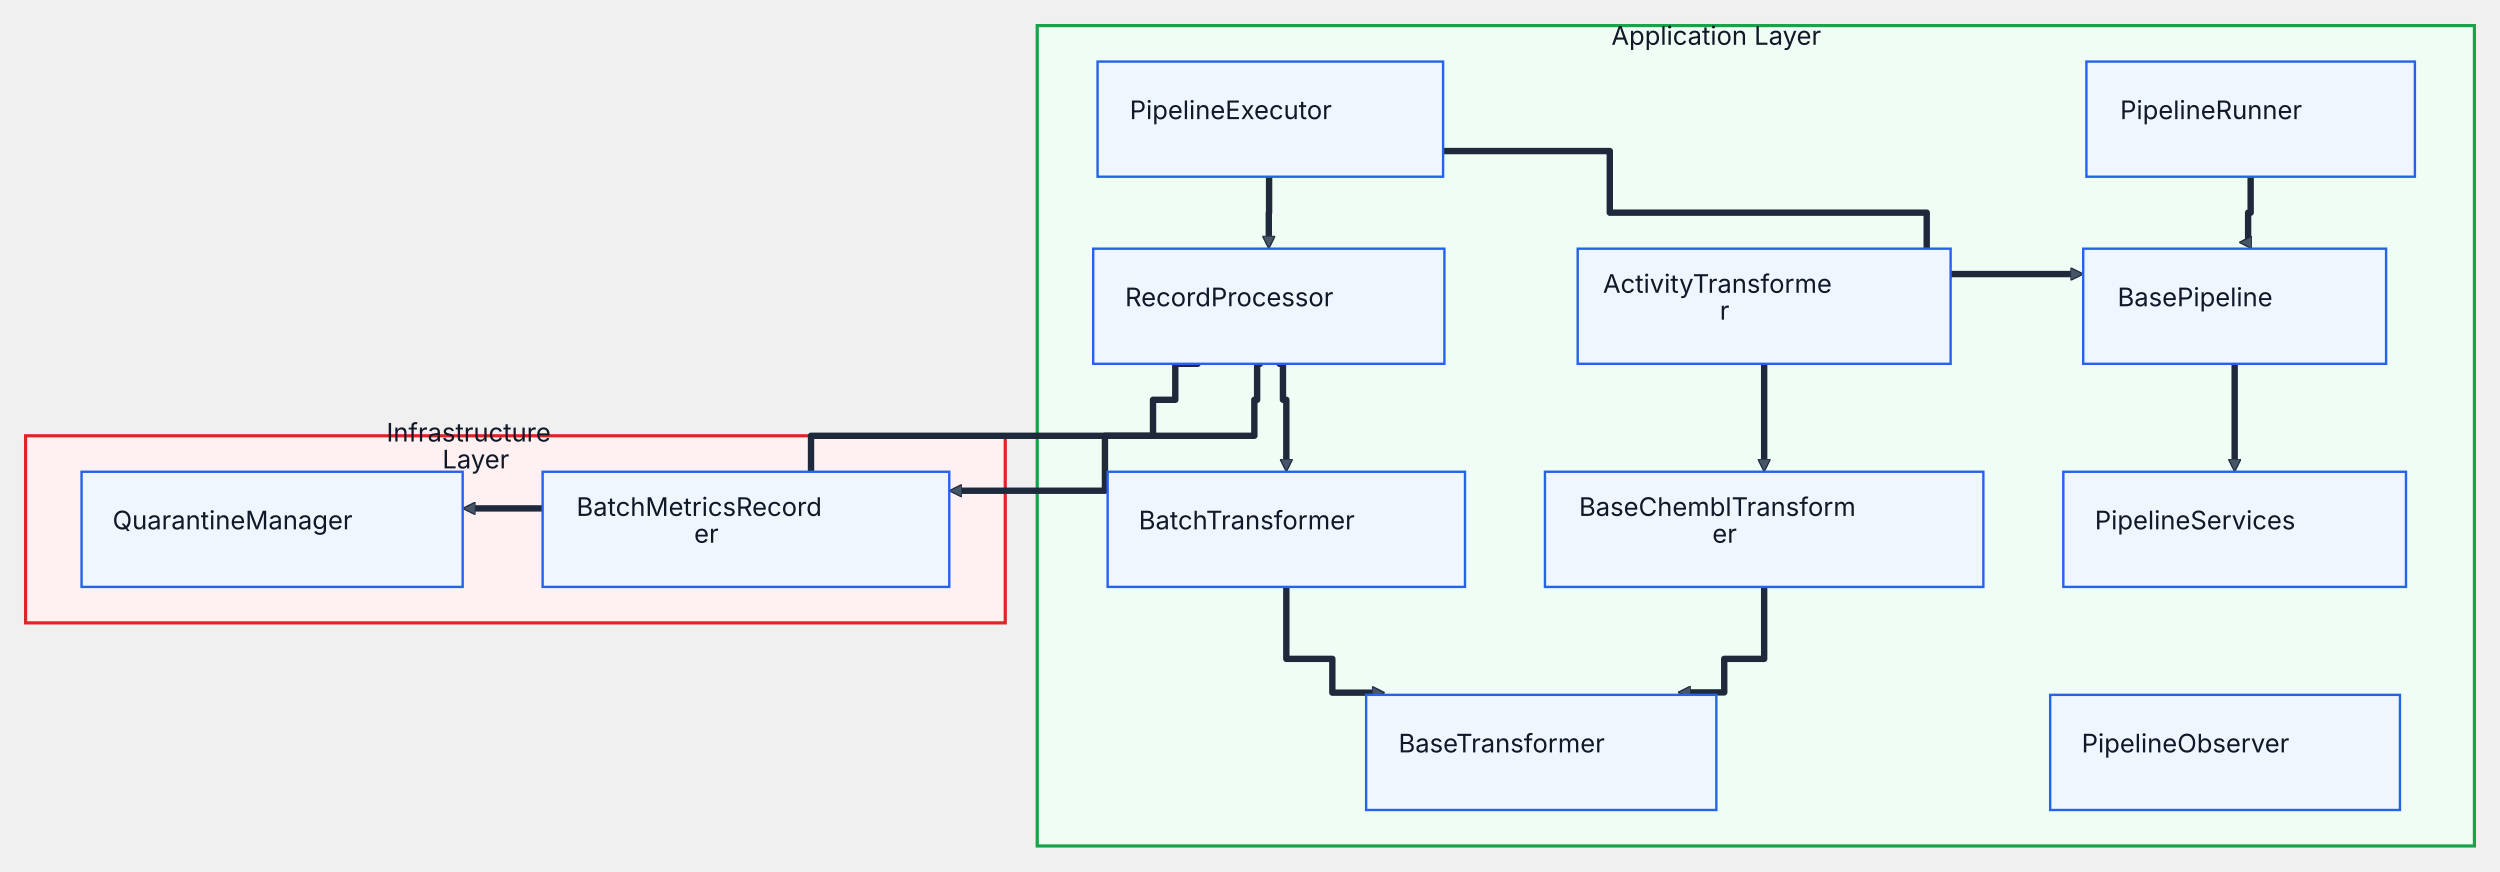
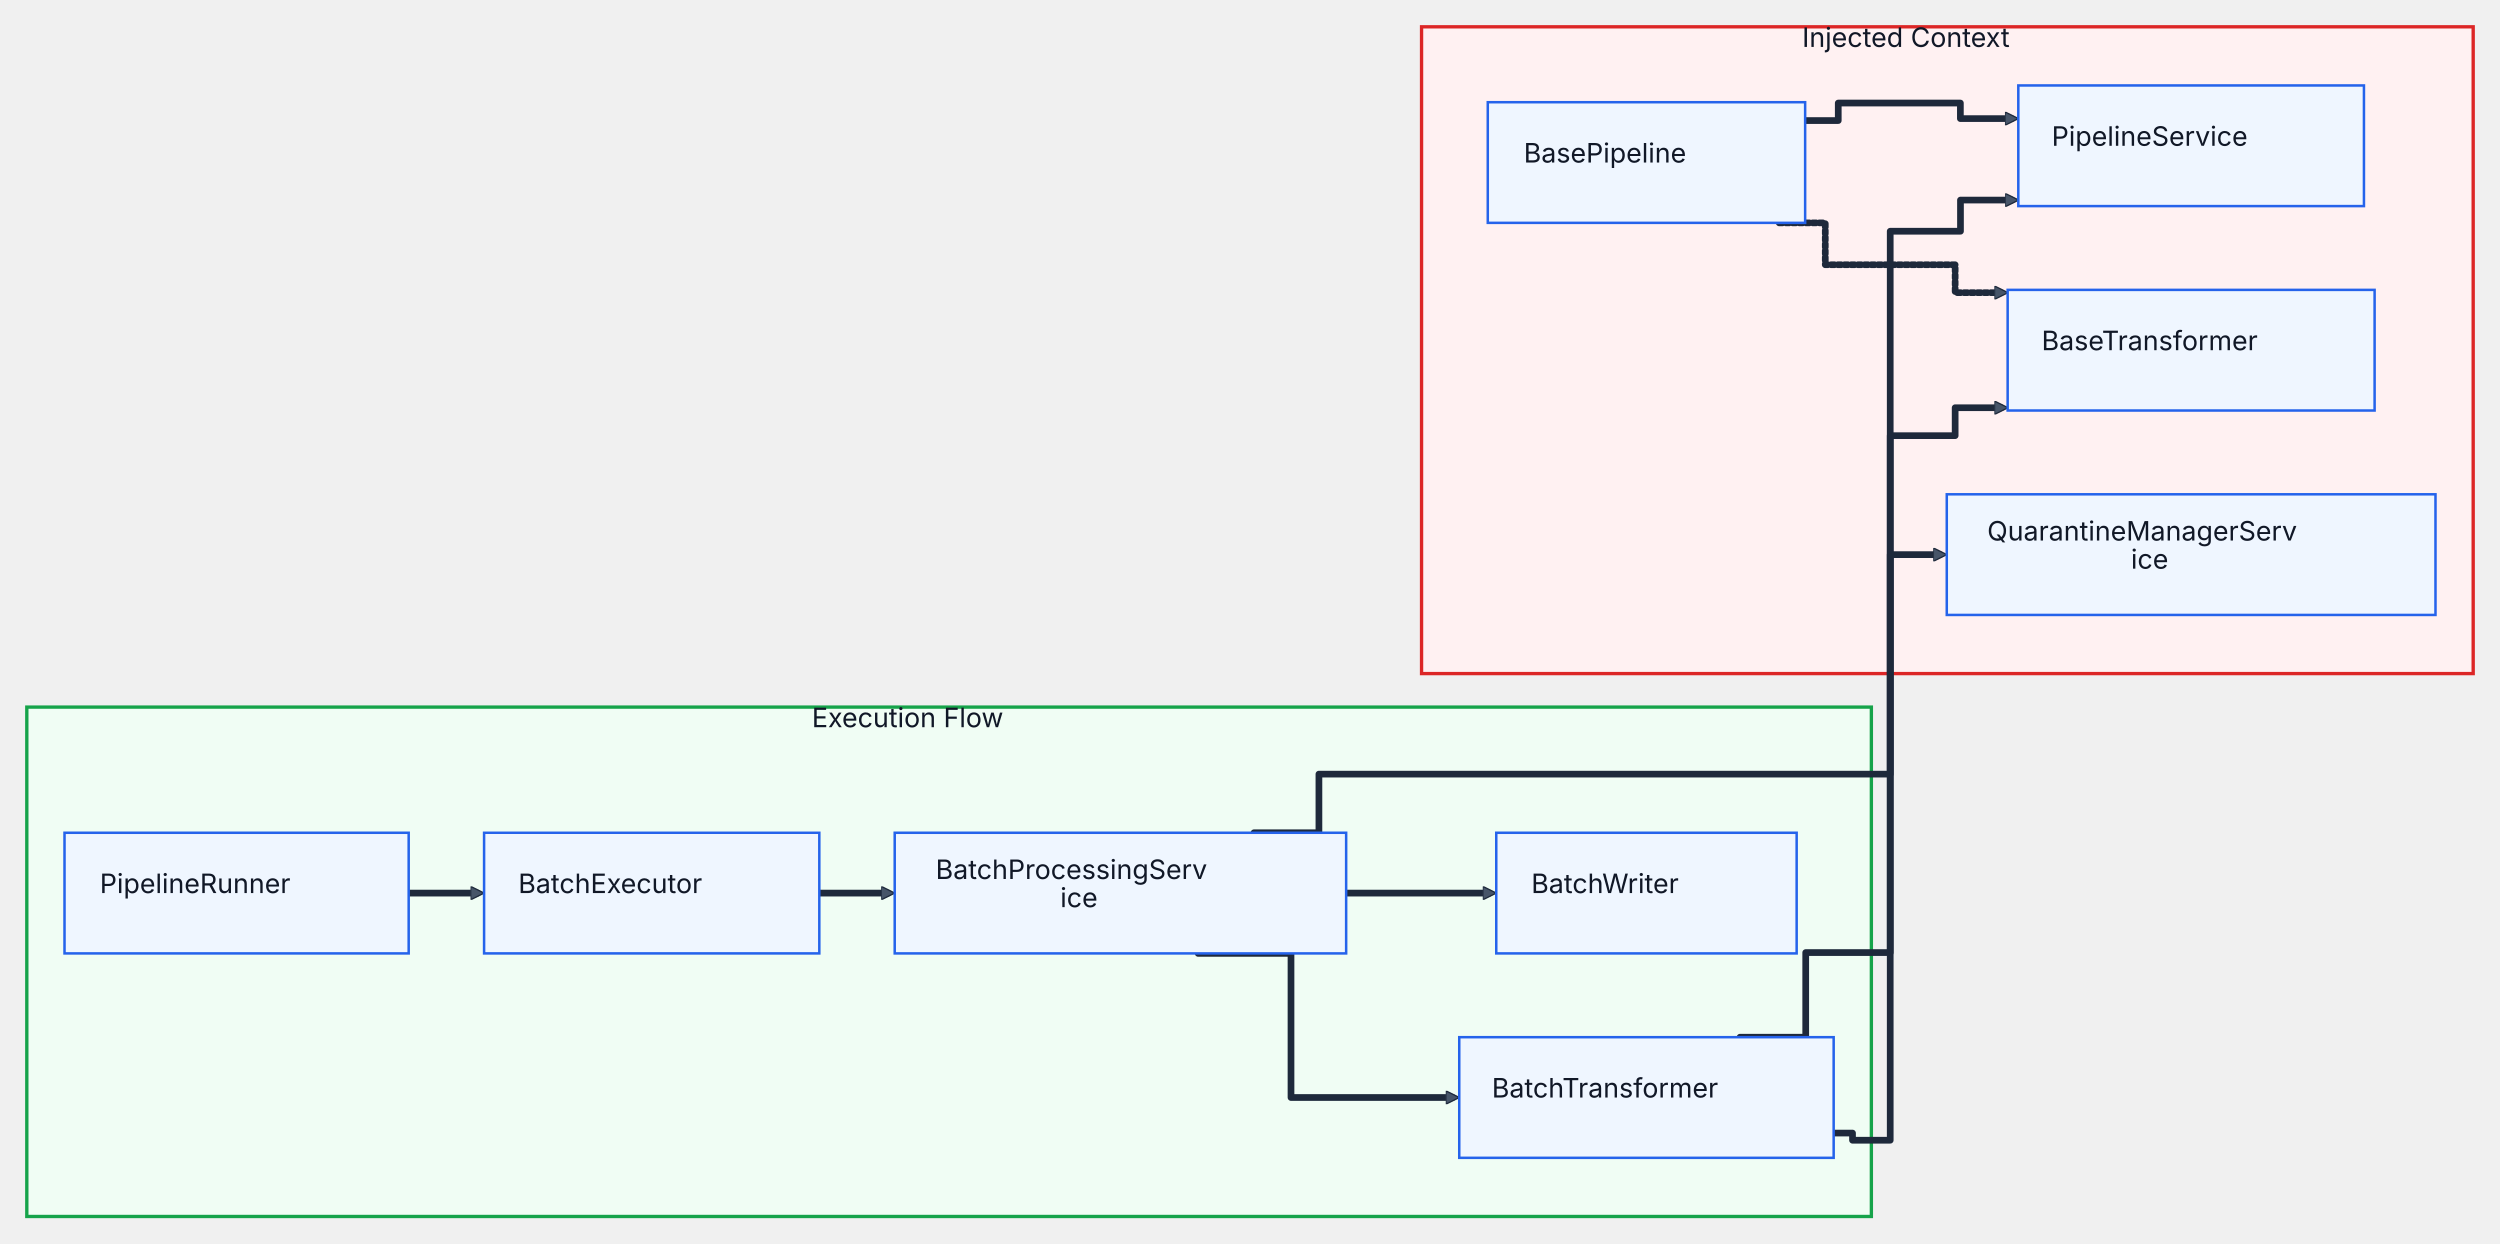
- <svg xmlns="http://www.w3.org/2000/svg" id="my-svg" width="100%" aria-roledescription="flowchart-v2" class="flowchart" style="max-width:1563.29px;background-color:white" viewBox="-8 -8 1563.289 545">
+ <svg xmlns="http://www.w3.org/2000/svg" id="my-svg" width="100%" aria-roledescription="flowchart-v2" class="flowchart" style="max-width:1492.02px;background-color:white" viewBox="-8 -8 1492.016 742">
  <style>#my-svg{font-family:Inter,-apple-system,BlinkMacSystemFont,'Segoe UI',Roboto,Oxygen,Ubuntu,sans-serif;font-size:16px;fill:#212121;}@keyframes edge-animation-frame{from{stroke-dashoffset:0;}}@keyframes dash{to{stroke-dashoffset:0;}}#my-svg .edge-animation-slow{stroke-dasharray:9,5!important;stroke-dashoffset:900;animation:dash 50s linear infinite;stroke-linecap:round;}#my-svg .edge-animation-fast{stroke-dasharray:9,5!important;stroke-dashoffset:900;animation:dash 20s linear infinite;stroke-linecap:round;}#my-svg .error-icon{fill:#f0fdf4;}#my-svg .error-text{fill:#212121;stroke:#212121;}#my-svg .edge-thickness-normal{stroke-width:1px;}#my-svg .edge-thickness-thick{stroke-width:3.5px;}#my-svg .edge-pattern-solid{stroke-dasharray:0;}#my-svg .edge-thickness-invisible{stroke-width:0;fill:none;}#my-svg .edge-pattern-dashed{stroke-dasharray:3;}#my-svg .edge-pattern-dotted{stroke-dasharray:2;}#my-svg .marker{fill:#475569;stroke:#475569;}#my-svg .marker.cross{stroke:#475569;}#my-svg svg{font-family:Inter,-apple-system,BlinkMacSystemFont,'Segoe UI',Roboto,Oxygen,Ubuntu,sans-serif;font-size:16px;}#my-svg p{margin:0;}#my-svg .label{font-family:Inter,-apple-system,BlinkMacSystemFont,'Segoe UI',Roboto,Oxygen,Ubuntu,sans-serif;color:#212121;}#my-svg .cluster-label text{fill:#1e40af;}#my-svg .cluster-label span{color:#1e40af;}#my-svg .cluster-label span p{background-color:transparent;}#my-svg .label text,#my-svg span{fill:#212121;color:#212121;}#my-svg .node rect,#my-svg .node circle,#my-svg .node ellipse,#my-svg .node polygon,#my-svg .node path{fill:#eff6ff;stroke:#2563eb;stroke-width:1px;}#my-svg .rough-node .label text,#my-svg .node .label text,#my-svg .image-shape .label,#my-svg .icon-shape .label{text-anchor:middle;}#my-svg .node .katex path{fill:#000;stroke:#000;stroke-width:1px;}#my-svg .rough-node .label,#my-svg .node .label,#my-svg .image-shape .label,#my-svg .icon-shape .label{text-align:center;}#my-svg .node.clickable{cursor:pointer;}#my-svg .root .anchor path{fill:#475569!important;stroke-width:0;stroke:#475569;}#my-svg .arrowheadPath{fill:#0b0b0b;}#my-svg .edgePath .path{stroke:#475569;stroke-width:2.0px;}#my-svg .flowchart-link{stroke:#475569;fill:none;}#my-svg .edgeLabel{background-color:#ffffff;text-align:center;}#my-svg .edgeLabel p{background-color:#ffffff;}#my-svg .edgeLabel rect{opacity:0.5;background-color:#ffffff;fill:#ffffff;}#my-svg .labelBkg{background-color:rgba(255, 255, 255, 0.5);}#my-svg .cluster rect{fill:#f8fafc;stroke:#94a3b8;stroke-width:1px;}#my-svg .cluster text{fill:#1e40af;}#my-svg .cluster span{color:#1e40af;}#my-svg div.mermaidTooltip{position:absolute;text-align:center;max-width:200px;padding:2px;font-family:Inter,-apple-system,BlinkMacSystemFont,'Segoe UI',Roboto,Oxygen,Ubuntu,sans-serif;font-size:12px;background:#f0fdf4;border:1px solid #16a34a;border-radius:2px;pointer-events:none;z-index:100;}#my-svg .flowchartTitleText{text-anchor:middle;font-size:18px;fill:#212121;}#my-svg rect.text{fill:none;stroke-width:0;}#my-svg .icon-shape,#my-svg .image-shape{background-color:#ffffff;text-align:center;}#my-svg .icon-shape p,#my-svg .image-shape p{background-color:#ffffff;padding:2px;}#my-svg .icon-shape rect,#my-svg .image-shape rect{opacity:0.5;background-color:#ffffff;fill:#ffffff;}#my-svg .label-icon{display:inline-block;height:1em;overflow:visible;vertical-align:-0.125em;}#my-svg .node .label-icon path{fill:currentColor;stroke:revert;stroke-width:revert;}#my-svg :root{--mermaid-font-family:"trebuchet ms",verdana,arial,sans-serif;}#my-svg .port&gt;*{fill:#f5f3ff!important;stroke:#7c3aed!important;stroke-width:1px!important;color:#111827!important;}#my-svg .port span{fill:#f5f3ff!important;stroke:#7c3aed!important;stroke-width:1px!important;color:#111827!important;}#my-svg .port tspan{fill:#111827!important;}#my-svg .adapter&gt;*{fill:#fff1f2!important;stroke:#dc2626!important;stroke-width:1px!important;color:#111827!important;}#my-svg .adapter span{fill:#fff1f2!important;stroke:#dc2626!important;stroke-width:1px!important;color:#111827!important;}#my-svg .adapter tspan{fill:#111827!important;}#my-svg .service&gt;*{fill:#eff6ff!important;stroke:#2563eb!important;stroke-width:1px!important;color:#111827!important;}#my-svg .service span{fill:#eff6ff!important;stroke:#2563eb!important;stroke-width:1px!important;color:#111827!important;}#my-svg .service tspan{fill:#111827!important;}#my-svg .process&gt;*{fill:#f0fdf4!important;stroke:#16a34a!important;stroke-width:1px!important;color:#111827!important;}#my-svg .process span{fill:#f0fdf4!important;stroke:#16a34a!important;stroke-width:1px!important;color:#111827!important;}#my-svg .process tspan{fill:#111827!important;}#my-svg .storage&gt;*{fill:#fff7ed!important;stroke:#f59e0b!important;stroke-width:1px!important;color:#111827!important;}#my-svg .storage span{fill:#fff7ed!important;stroke:#f59e0b!important;stroke-width:1px!important;color:#111827!important;}#my-svg .storage tspan{fill:#111827!important;}/*
 * Пользовательские стили диаграмм BioETL (структурированная копия)
 * Источник: custom.css
 * Цель: сгруппировать правила по типам элементов и документировать назначение каждого CSS-параметра.
 */

/* =========================================================
 * 1) Глобальная типографика и базовое поведение текста
 * ========================================================= */
svg {
    /* Задаёт основной стек шрифтов для всего текста в SVG. */
    font-family: Inter, -apple-system, BlinkMacSystemFont, 'Segoe UI', Roboto,
    Oxygen, Ubuntu, sans-serif;
}



/* =========================================================
 * 2) Общая геометрия узлов (для нескольких типов диаграмм)
 * ========================================================= */
.node rect,
.node circle,
.node ellipse,
.node polygon,
.node path {
    /* Единая толщина контура для фигур узлов. */
    stroke-width: 1.5px !important;
    /* Скругляет углы по горизонтали для более мягкого вида. */
    rx: 8;
    /* Скругляет углы по вертикали в паре с rx. */
    ry: 8;
    /* Добавляет лёгкую тень и отделяет узлы от фона. */
    filter:  none; /*  drop-shadow(0px 1px 2px rgba(0, 0, 0, 0.05));*/
}

/* =========================================================
 * 3) Контейнеры subgraph / cluster
 * ========================================================= */
.cluster rect,
.cluster path {
    /* Увеличивает радиус углов у контейнеров-групп. */
    rx: 10;
    /* Поддерживает симметрию скругления по вертикали. */
    ry: 10;
    /* Нейтральная заливка контейнера для снижения визуального шума. */
    fill: #f8fafc;
    /* Приглушённая обводка, чтобы границы были заметны, но не доминировали. */
    stroke: #94a3b8;
    /* Толщина границы контейнера в тон большинству узлов. */
    stroke-width: 1.5px;
    /* Убирает пунктир у рамок контейнеров. */
    stroke-dasharray: none;
    /* Делает фон контейнера полностью непрозрачным. */
    fill-opacity: 1;
    /* Отключает тень контейнера, чтобы акцент оставался на узлах. */
    filter: none;
}

.cluster text {
    /* Нормальный вес шрифта для заголовков групп. */
    font-weight: 400;
    /* Увеличенный размер заголовка относительно текста узлов. */
    font-size: 16px;
}

/* =========================================================
 * 4) Стили линий связей (edges/links)
 * ========================================================= */
.edgePath .path {
    /* Делает основные ребра более заметными в плотных графах. */
    stroke-width: 2.5px;
    /* Скругляет соединения сегментов линий. */
    stroke-linejoin: round;
    /* Скругляет окончания линий. */
    stroke-linecap: round;
}

.edgePath path,
.flowchart-link,
.relation,
.messageLine0,
.messageLine1,
.transition path {
    /* Унифицированные скруглённые соединения для всех типов линий. */
    stroke-linejoin: round;
    /* Унифицированные скруглённые окончания для всех типов линий. */
    stroke-linecap: round;
}

.transition path {
    /* Выравнивает толщину переходов state diagram с основными ребрами. */
    stroke-width: 2.5px;
}

/* =========================================================
 * 5) Подписи ребер и fallback-текст
 * ========================================================= */
.edgeLabel {
    /* Компактный размер шрифта для подписей на связях. */
    font-size: 12px;
    /* Плотная межстрочность для экономии места. */
    line-height: 1.1;
    /* Базовый непрозрачный фон под подписью. */
    background-color: #ffffff;
    /* Небольшие внутренние отступы вокруг текста. */
    padding: 1px 3px;
    /* Мягкое скругление фона подписи. */
    border-radius: 2px;
}

.edgeLabel span,
.edgeLabel p,
text.fo-fallback {
    /* Принудительный тёмный fill для контраста в SVG-рендерах. */
    fill: #111827 !important;
    /* Принудительный тёмный цвет для HTML-подписей. */
    color: #111827 !important;
    /* Полная непрозрачность текста. */
    opacity: 1 !important;
    /* Компактная межстрочность для многострочных подписей. */
    line-height: 1.1;
    /* Убирает стандартные внешние отступы HTML-параграфов. */
    margin: 0;
    /* Убирает стандартные внутренние отступы HTML-параграфов. */
    padding: 0;
}

.edgeLabel .labelBkg,
.labelBkg {
    /* Жёстко задаёт белый фон под текстом подписей. */
    background-color: #ffffff !important;
    /* Делает фон полностью непрозрачным во всех просмотрщиках. */
    opacity: 1 !important;
}

.edgeLabel rect {
    /* Переопределяет полупрозрачный фон по умолчанию у Mermaid. */
    opacity: 1 !important;
    /* Жёстко фиксирует белую заливку прямоугольника под подписью. */
    fill: #ffffff !important;
}

/* =========================================================
 * 6) Элементы sequence diagram
 * ========================================================= */
.actor {
    /* Толщина границы actor-блоков. */
    stroke-width: 1.5px;
    /* Скругление углов actor-блоков по горизонтали. */
    rx: 4;
    /* Скругление углов actor-блоков по вертикали. */
    ry: 4;
}

.messageLine0,
.messageLine1 {
    /* Толщина линий сообщений в sequence diagram. */
    stroke-width: 1.6px;
}

.messageText {
    /* Базовый размер текста сообщений. */
    font-size: 13px;
}

.activation0 {
    /* Более тонкая линия activation bar, чтобы не перегружать схему. */
    stroke-width: 1px;
}

.note {
    /* Скругление углов заметки по горизонтали. */
    rx: 4;
    /* Скругление углов заметки по вертикали. */
    ry: 4;
    /* Тонкая граница для вторичных блоков. */
    stroke-width: 1px;
    /* Лёгкая тень для визуального отделения заметок. */
    filter: drop-shadow(1px 1px 2px rgba(0, 0, 0, 0.06));
}

/* =========================================================
 * 7) Базовые элементы class diagram
 * ========================================================= */
g.classGroup rect {
    /* Скругление углов class box по горизонтали. */
    rx: 10;
    /* Скругление углов class box по вертикали. */
    ry: 10;
    /* Толщина границы class box. */
    stroke-width: 1.5px;
    /* Мягкая тень у class box без агрессивного контраста. */
    filter: drop-shadow(1px 1px 2px rgba(0, 0, 0, 0.06));
}

g.classGroup text {
    /* Базовый размер текста внутри class diagram. */
    font-size: 14px;
    padding: 10px 10px; 
}

g.classGroup line {
    /* Толщина внутренних разделителей класса. */
    stroke-width: 1px;
}

.relation {
    /* Толщина связей между классами на уровне основных ребер. */
    stroke-width: 2.5px;
}

/* =========================================================
 * 8) Типографика HTML-лейблов class diagram
 * ========================================================= */
g.label-group .nodeLabel {
    /* Увеличенный размер названия класса для иерархии. */
    font-size: 16px !important;
    /* Полужирный акцент на имени класса. */
    font-weight: 200 !important;
    /* Лёгкое межбуквенное расстояние для читаемости заголовка. */
    letter-spacing: 0.01em;
}

g.annotation-group .nodeLabel {
    /* Уменьшенный размер для стереотипов/аннотаций. */
    font-size: 11px !important;
    /* Курсив для визуального отделения аннотаций. */
    font-style: italic !important;
    /* Небольшое ослабление контраста вторичного текста. */
    opacity: 0.8;
}

g.members-group .nodeLabel,
g.methods-group .nodeLabel {
    /* Компактный размер для атрибутов и методов. */
    font-size: 12px !important;
    /* Нормальный вес шрифта для плотного структурного текста. */
    font-weight: 400 !important;
}

/* =========================================================
 * 9) Помощники размеров foreignObject (class/flowchart)
 * ========================================================= */
g.members-group foreignObject,
g.methods-group foreignObject {
    /* Минимальная высота областей members/methods. */
    min-height: 40px;
}

.node foreignObject &gt; div,
g.classGroup foreignObject &gt; div {
    /* Стабилизирует вычисление размеров с учётом отступов/границ. */
    box-sizing: border-box;
}

.node.size-sm foreignObject &gt; div {
    /* Минимальная высота для малого размерного уровня узла. */
    min-height: 80px;
    /* Минимальная ширина для малого размерного уровня узла. */
    min-width: 180px;
}

.node.size-md foreignObject &gt; div {
    /* Минимальная высота для среднего размерного уровня узла. */
    min-height: 140px;
    /* Минимальная ширина для среднего размерного уровня узла. */
    min-width: 260px;
}

.node.size-lg foreignObject &gt; div {
    /* Минимальная высота для большого размерного уровня узла. */
    min-height: 200px;
    /* Минимальная ширина для большого размерного уровня узла. */
    min-width: 340px;
}

/* =========================================================
 * 10) Элементы state diagram
 * ========================================================= */
g.stateGroup rect {
    /* Скругление углов контейнеров состояний по горизонтали. */
    rx: 8;
    /* Скругление углов контейнеров состояний по вертикали. */
    ry: 8;
}

.statediagram-state rect {
    /* Скругление углов узлов состояния по горизонтали. */
    rx: 8;
    /* Скругление углов узлов состояния по вертикали. */
    ry: 8;
    /* Толщина границы узла состояния. */
    stroke-width: 1.5px;
    /* Лёгкая тень для визуального отделения state box. */
    filter: drop-shadow(1px 2px 3px rgba(0, 0, 0, 0.08));
}

/* =========================================================
 * 11) Элементы ER diagram
 * ========================================================= */
.er.entityBox {
    /* Толщина границы сущности ER-диаграммы. */
    stroke-width: 1.5px;
    /* Скругление углов сущности по горизонтали. */
    rx: 4;
    /* Скругление углов сущности по вертикали. */
    ry: 4;
    /* Лёгкая тень для отделения блоков сущностей. */
    filter: drop-shadow(1px 2px 3px rgba(0, 0, 0, 0.08));
}

/* =========================================================
 * 12) Узлы mindmap
 * ========================================================= */
.mindmap-node rect,
.mindmap-node circle {
    /* Толщина контура узлов mindmap. */
    stroke-width: 1.5px;
    /* Чуть более выраженная тень для плотных радиальных веток. */
    filter: drop-shadow(1px 2px 2px rgba(0, 0, 0, 0.1));
}

/* =========================================================
 * 13) Маркеры стрелок
 * ========================================================= */
marker path {
    /* Единый нейтральный цвет наконечников стрелок. */
    fill: #475569;
}

/* =========================================================
 * 14) Цветовая карта архитектурных слоёв (fallback-селекторы)
 * ========================================================= */
[id*="Domain"] &gt; rect,
[id*="Domain"] &gt; path {
    /* Цвет фона для доменного слоя. */
    fill: #f5f3ff !important;
    /* Цвет границы для доменного слоя. */
    stroke: #7c3aed !important;
}

.cluster[id*="Domain"] &gt; rect,
.cluster[id*="Domain"] &gt; path {
    fill: #ffffff !important;
}

[id*="Application"] &gt; rect,
[id*="Application"] &gt; path {
    /* Цвет фона для application-слоя. */
    fill: #f0fdf4 !important;
    /* Цвет границы для application-слоя. */
    stroke: #16a34a !important;
}

.cluster[id*="Application"] &gt; rect,
.cluster[id*="Application"] &gt; path {
    fill: #ffffff !important;
}

[id*="Infrastructure"] &gt; rect,
[id*="Infrastructure"] &gt; path {
    /* Цвет фона для infrastructure-слоя. */
    fill: #fff1f2 !important;
    /* Цвет границы для infrastructure-слоя. */
    stroke: #dc2626 !important;
}

.cluster[id*="Infrastructure"] &gt; rect,
.cluster[id*="Infrastructure"] &gt; path {
    fill: #ffffff !important;
}

[id*="Composition"] &gt; rect,
[id*="Composition"] &gt; path {
    /* Цвет фона для composition-слоя. */
    fill: #fff7ed !important;
    /* Цвет границы для composition-слоя. */
    stroke: #f59e0b !important;
}

.cluster[id*="Composition"] &gt; rect,
.cluster[id*="Composition"] &gt; path {
    fill: #ffffff !important;
}

[id*="Interfaces"] &gt; rect,
[id*="Interfaces"] &gt; path {
    /* Цвет фона для слоя интерфейсов. */
    fill: #eff6ff !important;
    /* Цвет границы для слоя интерфейсов. */
    stroke: #2563eb !important;
}

.cluster[id*="Interfaces"] &gt; rect,
.cluster[id*="Interfaces"] &gt; path {
    fill: #ffffff !important;
}

[id*="External"] &gt; rect,
[id*="External"] &gt; path {
    /* Цвет фона для внешних систем. */
    fill: #f1f5f9 !important;
    /* Цвет границы для внешних систем. */
    stroke: #64748b !important;
}

.cluster[id*="External"] &gt; rect,
.cluster[id*="External"] &gt; path {
    fill: #ffffff !important;
}

/* Белая подложка под подписи всех архитектурных/medallion слоёв */
g.cluster[id*="Domain"] .cluster-label foreignObject &gt; div,
g.cluster[id*="Application"] .cluster-label foreignObject &gt; div,
g.cluster[id*="Infrastructure"] .cluster-label foreignObject &gt; div,
g.cluster[id*="Composition"] .cluster-label foreignObject &gt; div,
g.cluster[id*="Interfaces"] .cluster-label foreignObject &gt; div,
g.cluster[id*="External"] .cluster-label foreignObject &gt; div,
g.cluster[id*="Bronze"] .cluster-label foreignObject &gt; div,
g.cluster[id*="Silver"] .cluster-label foreignObject &gt; div,
g.cluster[id*="Gold"] .cluster-label foreignObject &gt; div,
g.cluster[id*="Quarantine"] .cluster-label foreignObject &gt; div {
    background: #ffffff !important;
    padding: 0 6px !important;
    border-radius: 4px;
}

/* Fallback для рендеров без foreignObject: не рисуем толстую обводку */
g.cluster[id*="Domain"] .cluster-label text.fo-fallback,
g.cluster[id*="Application"] .cluster-label text.fo-fallback,
g.cluster[id*="Infrastructure"] .cluster-label text.fo-fallback,
g.cluster[id*="Composition"] .cluster-label text.fo-fallback,
g.cluster[id*="Interfaces"] .cluster-label text.fo-fallback,
g.cluster[id*="External"] .cluster-label text.fo-fallback,
g.cluster[id*="Bronze"] .cluster-label text.fo-fallback,
g.cluster[id*="Silver"] .cluster-label text.fo-fallback,
g.cluster[id*="Gold"] .cluster-label text.fo-fallback,
g.cluster[id*="Quarantine"] .cluster-label text.fo-fallback {
    fill: #111827 !important;
    stroke: none !important;
}

/* =========================================================
 * 15) Цветовая карта слоёв Medallion
 * ========================================================= */
[id*="Bronze"] &gt; rect,
[id*="Bronze"] &gt; path {
    /* Цвет фона Bronze-слоя. */
    fill: #fff7ed !important;
    /* Цвет границы Bronze-слоя. */
    stroke: #f59e0b !important;
}

[id*="Silver"] &gt; rect,
[id*="Silver"] &gt; path {
    /* Цвет фона Silver-слоя. */
    fill: #f8fafc !important;
    /* Цвет границы Silver-слоя. */
    stroke: #475569 !important;
}

[id*="Gold"] &gt; rect,
[id*="Gold"] &gt; path {
    /* Цвет фона Gold-слоя. */
    fill: #fefce8 !important;
    /* Цвет границы Gold-слоя. */
    stroke: #ca8a04 !important;
}

[id*="Quarantine"] &gt; rect,
[id*="Quarantine"] &gt; path {
    /* Цвет фона для карантинных/проблемных потоков данных. */
    fill: #ffe4e6 !important;
    /* Цвет границы для карантинных/проблемных потоков данных. */
    stroke: #e11d48 !important;
}
/* Нормализует вес текста в узлах и заголовках слоёв (без полужирного акцента). */
.node .label text,
.node .label tspan,
.node .label .nodeLabel,
text.fo-fallback {
    stroke: none !important;
    stroke-width: 0 !important;
    fill: #111827 !important;
    font-weight: 400 !important;
}
/* Single text layer (fallback-only) */
text.fo-fallback {
    display: inline !important;
}

foreignObject {
    display: none !important;
}/* bioetl-inject */#my-svg .edgeLabel rect{opacity:1!important;fill:#ffffff!important}#my-svg .labelBkg{background-color:#ffffff!important;opacity:1!important}#my-svg .edgeLabel .labelBkg{background-color:#ffffff!important;opacity:1!important}#my-svg .edgeLabel{font-size:12px;line-height:1.1;padding:1px 3px}#my-svg .edgeLabel span{color:#111827!important;fill:#111827!important;opacity:1!important;line-height:1.1;margin:0;padding:0}#my-svg .edgeLabel p{color:#111827!important;fill:#111827!important;opacity:1!important;line-height:1.1;margin:0;padding:0}#my-svg text.fo-fallback{color:#111827!important;fill:#111827!important;opacity:1!important}</style>
  <marker id="my-svg_flowchart-v2-pointEnd" class="marker flowchart-v2" markerHeight="8" markerUnits="userSpaceOnUse" markerWidth="8" orient="auto" refX="5" refY="5" viewBox="0 0 10 10">
    <path d="m0 0 10 5-10 5z" class="arrowMarkerPath" style="stroke-width:1;stroke-dasharray:1,0" />
  </marker>
  <marker id="my-svg_flowchart-v2-pointStart" class="marker flowchart-v2" markerHeight="8" markerUnits="userSpaceOnUse" markerWidth="8" orient="auto" refX="4.5" refY="5" viewBox="0 0 10 10">
    <path d="m0 5 10 5V0z" class="arrowMarkerPath" style="stroke-width:1;stroke-dasharray:1,0" />
  </marker>
  <marker id="my-svg_flowchart-v2-circleEnd" class="marker flowchart-v2" markerHeight="11" markerUnits="userSpaceOnUse" markerWidth="11" orient="auto" refX="11" refY="5" viewBox="0 0 10 10">
    <circle cx="5" cy="5" r="5" class="arrowMarkerPath" style="stroke-width:1;stroke-dasharray:1,0" />
  </marker>
  <marker id="my-svg_flowchart-v2-circleStart" class="marker flowchart-v2" markerHeight="11" markerUnits="userSpaceOnUse" markerWidth="11" orient="auto" refX="-1" refY="5" viewBox="0 0 10 10">
    <circle cx="5" cy="5" r="5" class="arrowMarkerPath" style="stroke-width:1;stroke-dasharray:1,0" />
  </marker>
  <marker id="my-svg_flowchart-v2-crossEnd" class="marker cross flowchart-v2" markerHeight="11" markerUnits="userSpaceOnUse" markerWidth="11" orient="auto" refX="12" refY="5.2" viewBox="0 0 11 11">
    <path d="m1 1 9 9m0-9-9 9" class="arrowMarkerPath" style="stroke-width:2;stroke-dasharray:1,0" />
  </marker>
  <marker id="my-svg_flowchart-v2-crossStart" class="marker cross flowchart-v2" markerHeight="11" markerUnits="userSpaceOnUse" markerWidth="11" orient="auto" refX="-1" refY="5.2" viewBox="0 0 11 11">
    <path d="m1 1 9 9m0-9-9 9" class="arrowMarkerPath" style="stroke-width:2;stroke-dasharray:1,0" />
  </marker>
  <g class="root">
    <g class="clusters">
-       <g id="Infrastructure" class="cluster" data-look="classic">
-         <path d="M8 264.5h612.594v117H8z" style="fill:#fff1f2!important;stroke:#dc2626!important;stroke-width:2px!important" />
+       <g id="Context" class="cluster" data-look="classic">
+         <path d="M840.391 8h627.625v386H840.391z" style="fill:#fff1f2!important;stroke:#dc2626!important;stroke-width:2px!important" />
        <g class="cluster-label">
-           <text xml:space="preserve" x="69.367" y="3.6" class="fo-fallback" text-anchor="middle" transform="translate(244.93 264.5)">
-             <tspan x="69.367">Infrastructure</tspan>
-             <tspan x="69.367" dy="16.8">Layer</tspan>
-           </text>
-         </g>
-       </g>
-       <g id="Application" class="cluster" data-look="classic">
-         <path d="M640.594 8h898.695v513H640.594z" style="fill:#f0fdf4!important;stroke:#16a34a!important;stroke-width:2px!important" />
+           <text xml:space="preserve" x="57.812" y="12" class="fo-fallback" text-anchor="middle" transform="translate(1096.39 8)">
+             <tspan x="57.812">Injected Context</tspan>
+           </text>
+         </g>
+       </g>
+       <g id="Flow" class="cluster" data-look="classic">
+         <path d="M8 414h1100.844v304H8z" style="fill:#f0fdf4!important;stroke:#16a34a!important;stroke-width:2px!important" />
        <g class="cluster-label">
-           <text xml:space="preserve" x="61.375" y="12" class="fo-fallback" text-anchor="middle" transform="translate(1028.566 8)">
-             <tspan x="61.375">Application Layer</tspan>
+           <text xml:space="preserve" x="54.25" y="12" class="fo-fallback" text-anchor="middle" transform="translate(504.172 414)">
+             <tspan x="54.25">Execution Flow</tspan>
          </text>
        </g>
      </g>
    </g>
    <g class="edgePaths">
-       <path id="L_N1_N7_0" marker-end="url(#my-svg_flowchart-v2-pointEnd__1E293B)" d="M1095.156 359v22.5h0V404h-24.963v20.952h-24.963" class="edge-thickness-thick edge-pattern-solid edge-thickness-normal edge-pattern-solid flowchart-link" data-edge="true" data-et="edge" data-id="L_N1_N7_0" data-points="W3sieCI6MTA5NS4xNTYyNSwieSI6MzU5fSx7IngiOjEwOTUuMTU2MjUsInkiOjM4MS41fSx7IngiOjEwOTUuMTU2MjUsInkiOjQwNH0seyJ4IjoxMDQxLjU0MTQ2NjM0NjE1MzgsInkiOjQyNi41fV0=" style="stroke:#1E293B;stroke-width:4px;fill:none;stroke:#1E293B;stroke-width:4px;fill:none" />
-       <path id="L_N12_N1_0" marker-end="url(#my-svg_flowchart-v2-pointEnd__1E293B)" d="M1095.156 219.5V242h0v22.5h0V283h0" class="edge-thickness-normal edge-pattern-solid edge-thickness-normal edge-pattern-solid flowchart-link" data-edge="true" data-et="edge" data-id="L_N12_N1_0" data-points="W3sieCI6MTA5NS4xNTYyNSwieSI6MjE5LjV9LHsieCI6MTA5NS4xNTYyNSwieSI6MjQyfSx7IngiOjEwOTUuMTU2MjUsInkiOjI2NC41fSx7IngiOjEwOTUuMTU2MjUsInkiOjI4N31d" style="stroke:#1E293B;stroke-width:4px;fill:none;stroke:#1E293B;stroke-width:4px;fill:none" />
-       <path id="L_N4_N3_0" marker-end="url(#my-svg_flowchart-v2-pointEnd__1E293B)" d="M1399.367 102.5V125h-1.586v18.557h-1.586" class="edge-thickness-normal edge-pattern-solid edge-thickness-normal edge-pattern-solid flowchart-link" data-edge="true" data-et="edge" data-id="L_N4_N3_0" data-points="W3sieCI6MTM5OS4zNjcxODc1LCJ5IjoxMDIuNX0seyJ4IjoxMzk5LjM2NzE4NzUsInkiOjEyNX0seyJ4IjoxMzk1LjUyMTAzMzY1Mzg0NjIsInkiOjE0Ny41fV0=" style="stroke:#1E293B;stroke-width:4px;fill:none;stroke:#1E293B;stroke-width:4px;fill:none" />
-       <path id="L_N5_N3_0" marker-end="url(#my-svg_flowchart-v2-pointEnd__1E293B)" d="M894.398 86.469h104.233V125h198.173v38.363h93.941" class="edge-thickness-normal edge-pattern-solid edge-thickness-normal edge-pattern-solid flowchart-link" data-edge="true" data-et="edge" data-id="L_N5_N3_0" data-points="W3sieCI6ODk0LjM5ODQzNzUsInkiOjg2LjQ2OTA1ODkzMjQyODI1fSx7IngiOjExMDIuODYzMjgxMjUsInkiOjEyNX0seyJ4IjoxMjk0LjY2NDA2MjUsInkiOjE2NC4xNjI5NzYzNDQ2NzI0NH1d" style="stroke:#1E293B;stroke-width:4px;fill:none;stroke:#1E293B;stroke-width:4px;fill:none" />
-       <path id="L_N5_N2_0" marker-end="url(#my-svg_flowchart-v2-pointEnd__1E293B)" d="M785.768 102.5h-.185V125h-.185v18.5h0" class="edge-thickness-normal edge-pattern-solid edge-thickness-normal edge-pattern-solid flowchart-link" data-edge="true" data-et="edge" data-id="L_N5_N2_0" data-points="W3sieCI6Nzg1Ljc2ODAyODg0NjE1MzgsInkiOjEwMi41fSx7IngiOjc4NS4zOTg0Mzc1LCJ5IjoxMjV9LHsieCI6Nzg1LjM5ODQzNzUsInkiOjE0Ny41fV0=" style="stroke:#1E293B;stroke-width:4px;fill:none;stroke:#1E293B;stroke-width:4px;fill:none" />
-       <path id="L_N2_N6_0" marker-end="url(#my-svg_flowchart-v2-pointEnd__1E293B)" d="M792.144 219.5h2.108V242h2.107v22.5h0V283h0" class="edge-thickness-normal edge-pattern-solid edge-thickness-normal edge-pattern-solid flowchart-link" data-edge="true" data-et="edge" data-id="L_N2_N6_0" data-points="W3sieCI6NzkyLjE0MzYyOTgwNzY5MjMsInkiOjIxOS41fSx7IngiOjc5Ni4zNTkzNzUsInkiOjI0Mn0seyJ4Ijo3OTYuMzU5Mzc1LCJ5IjoyNjQuNX0seyJ4Ijo3OTYuMzU5Mzc1LCJ5IjoyODd9XQ==" style="stroke:#1E293B;stroke-width:4px;fill:none;stroke:#1E293B;stroke-width:4px;fill:none" />
-       <path id="L_N2_N9_0" marker-end="url(#my-svg_flowchart-v2-pointEnd__1E293B)" d="M740.843 219.5H726.92V242h-13.924v22.5H499.143v45.423H285.29" class="edge-thickness-thick edge-pattern-solid edge-thickness-normal edge-pattern-solid flowchart-link" data-edge="true" data-et="edge" data-id="L_N2_N9_0" data-points="W3sieCI6NzQwLjg0MzE0OTAzODQ2MTUsInkiOjIxOS41fSx7IngiOjcxMi45OTYwOTM3NSwieSI6MjQyfSx7IngiOjcxMi45OTYwOTM3NSwieSI6MjY0LjV9LHsieCI6MjgxLjMxMjUsInkiOjMxMC4zNDU0MzEzMzcwOTE4fV0=" style="stroke:#1E293B;stroke-width:4px;fill:none;stroke:#1E293B;stroke-width:4px;fill:none" />
-       <path id="L_N2_N11_0" marker-end="url(#my-svg_flowchart-v2-pointEnd__1E293B)" d="M779.836 219.5h-1.738V242h-1.739v22.5h-93.415v34.38h-93.416" class="edge-thickness-normal edge-pattern-solid edge-thickness-normal edge-pattern-solid flowchart-link" data-edge="true" data-et="edge" data-id="L_N2_N11_0" data-points="W3sieCI6Nzc5LjgzNTkzNzUsInkiOjIxOS41fSx7IngiOjc3Ni4zNTkzNzUsInkiOjI0Mn0seyJ4Ijo3NzYuMzU5Mzc1LCJ5IjoyNjQuNX0seyJ4Ijo1ODUuNTkzNzUsInkiOjI5OS42MDQwMjUzNjEyNTAzNn1d" style="stroke:#1E293B;stroke-width:4px;fill:none;stroke:#1E293B;stroke-width:4px;fill:none" />
-       <path id="L_N6_N7_0" marker-end="url(#my-svg_flowchart-v2-pointEnd__1E293B)" d="M796.359 359v22.5h0V404h28.776v21.122h28.776" class="edge-thickness-normal edge-pattern-solid edge-thickness-normal edge-pattern-solid flowchart-link" data-edge="true" data-et="edge" data-id="L_N6_N7_0" data-points="W3sieCI6Nzk2LjM1OTM3NSwieSI6MzU5fSx7IngiOjc5Ni4zNTkzNzUsInkiOjM4MS41fSx7IngiOjc5Ni4zNTkzNzUsInkiOjQwNH0seyJ4Ijo4NTcuNjY2NDY2MzQ2MTUzOCwieSI6NDI2LjV9XQ==" style="stroke:#1E293B;stroke-width:4px;fill:none;stroke:#1E293B;stroke-width:4px;fill:none" />
-       <path id="L_N3_N8_0" marker-end="url(#my-svg_flowchart-v2-pointEnd__1E293B)" d="M1389.367 219.5V242h0v22.5h0V283h0" class="edge-thickness-normal edge-pattern-solid edge-thickness-normal edge-pattern-solid flowchart-link" data-edge="true" data-et="edge" data-id="L_N3_N8_0" data-points="W3sieCI6MTM4OS4zNjcxODc1LCJ5IjoyMTkuNX0seyJ4IjoxMzg5LjM2NzE4NzUsInkiOjI0Mn0seyJ4IjoxMzg5LjM2NzE4NzUsInkiOjI2NC41fSx7IngiOjEzODkuMzY3MTg3NSwieSI6Mjg3fV0=" style="stroke:#1E293B;stroke-width:4px;fill:none;stroke:#1E293B;stroke-width:4px;fill:none" />
+       <path id="L_PR_BE_0" marker-end="url(#my-svg_flowchart-v2-pointEnd__1E293B)" d="M235.906 525h41" class="edge-thickness-thick edge-pattern-solid edge-thickness-normal edge-pattern-solid flowchart-link" data-edge="true" data-et="edge" data-id="L_PR_BE_0" data-points="W3sieCI6MjM1LjkwNjI1LCJ5Ijo1MjV9LHsieCI6MjU4LjQwNjI1LCJ5Ijo1MjV9LHsieCI6MjgwLjkwNjI1LCJ5Ijo1MjV9XQ==" style="stroke:#1E293B;stroke-width:4px;stroke:#1E293B;stroke-width:4px" />
+       <path id="L_BE_BPS_0" marker-end="url(#my-svg_flowchart-v2-pointEnd__1E293B)" d="M480.969 525h41" class="edge-thickness-thick edge-pattern-solid edge-thickness-normal edge-pattern-solid flowchart-link" data-edge="true" data-et="edge" data-id="L_BE_BPS_0" data-points="W3sieCI6NDgwLjk2ODc1LCJ5Ijo1MjV9LHsieCI6NTAzLjQ2ODc1LCJ5Ijo1MjV9LHsieCI6NTI1Ljk2ODc1LCJ5Ijo1MjV9XQ==" style="stroke:#1E293B;stroke-width:4px;stroke:#1E293B;stroke-width:4px" />
+       <path id="L_BPS_BT_0" marker-end="url(#my-svg_flowchart-v2-pointEnd__1E293B)" d="M707.07 561h55.41v86h96.411" class="edge-thickness-thick edge-pattern-solid edge-thickness-normal edge-pattern-solid flowchart-link" data-edge="true" data-et="edge" data-id="L_BPS_BT_0" data-points="W3sieCI6NzA3LjA2OTgwMDIwNDkxOCwieSI6NTYxfSx7IngiOjgxNy44OTA2MjUsInkiOjY0N30seyJ4Ijo4NDAuMzkwNjI1LCJ5Ijo2NDd9LHsieCI6ODYyLjg5MDYyNSwieSI6NjQ3fV0=" style="stroke:#1E293B;stroke-width:4px;stroke:#1E293B;stroke-width:4px" />
+       <path id="L_BPS_BW_0" marker-end="url(#my-svg_flowchart-v2-pointEnd__1E293B)" d="M795.391 525h85.586" class="edge-thickness-thick edge-pattern-solid edge-thickness-normal edge-pattern-solid flowchart-link" data-edge="true" data-et="edge" data-id="L_BPS_BW_0" data-points="W3sieCI6Nzk1LjM5MDYyNSwieSI6NTI1fSx7IngiOjgxNy44OTA2MjUsInkiOjUyNX0seyJ4Ijo4NDAuMzkwNjI1LCJ5Ijo1MjV9LHsieCI6ODg0Ljk3NjU2MjUsInkiOjUyNX1d" style="stroke:#1E293B;stroke-width:4px;stroke:#1E293B;stroke-width:4px" />
+       <path id="L_BP_PS_0" marker-end="url(#my-svg_flowchart-v2-pointEnd__1E293B)" d="M1069.32 63.953h19.762V53.5h72.882v9.277h30.62" class="edge-thickness-normal edge-pattern-solid edge-thickness-normal edge-pattern-solid flowchart-link" data-edge="true" data-et="edge" data-id="L_BP_PS_0" data-points="W3sieCI6MTA2OS4zMjAzMTI1LCJ5Ijo2My45NTMwODc3MTMxNzE1M30seyJ4IjoxMTA4Ljg0Mzc1LCJ5Ijo1My41fSx7IngiOjExMzEuMzQzNzUsInkiOjUzLjV9LHsieCI6MTE5Ni41MzkwNjI1LCJ5Ijo2My4zNzU5Njg4MTIzNjM2NjZ9XQ==" style="stroke:#1E293B;stroke-width:4px;stroke:#1E293B;stroke-width:4px" />
+       <path id="L_BP_TR_0" marker-end="url(#my-svg_flowchart-v2-pointEnd__1E293B)" d="M1053.833 125h27.505v25h77.51v16.665h27.504" class="edge-thickness-normal edge-pattern-dotted edge-thickness-normal edge-pattern-solid flowchart-link" data-edge="true" data-et="edge" data-id="L_BP_TR_0" data-points="W3sieCI6MTA1My44MzI4NjM3Mjk1MDgzLCJ5IjoxMjV9LHsieCI6MTEwOC44NDM3NSwieSI6MTUwfSx7IngiOjExMzEuMzQzNzUsInkiOjE1MH0seyJ4IjoxMTkwLjE3OTY4NzUsInkiOjE2Ny44MjUyNjU2OTgyNDEwNX1d" style="stroke:#1E293B;stroke-width:4px;stroke:#1E293B;stroke-width:4px" />
+       <path id="L_BPS_PS_0" marker-end="url(#my-svg_flowchart-v2-pointEnd__1E293B)" d="M740.392 489h38.749v-35h340.953V130h41.933v-18.592h30.684" class="edge-thickness-normal edge-pattern-solid edge-thickness-normal edge-pattern-solid flowchart-link" data-edge="true" data-et="edge" data-id="L_BPS_PS_0" data-points="W3sieCI6NzQwLjM5MjI3NTUyODE2OSwieSI6NDg5fSx7IngiOjgxNy44OTA2MjUsInkiOjQ1NH0seyJ4Ijo4NDAuMzkwNjI1LCJ5Ijo0NTR9LHsieCI6OTc0LjYxNzE4NzUsInkiOjQ1NH0seyJ4IjoxMTA4Ljg0Mzc1LCJ5Ijo0NTR9LHsieCI6MTEzMS4zNDM3NSwieSI6MTMwfSx7IngiOjExOTYuNTM5MDYyNSwieSI6MTEwLjI0ODA2MjM3NTI3MjY3fV0=" style="stroke:#1E293B;stroke-width:4px;stroke:#1E293B;stroke-width:4px" />
+       <path id="L_BT_TR_0" marker-end="url(#my-svg_flowchart-v2-pointEnd__1E293B)" d="M1030.48 611h39.182v-50.5h50.432V252h38.754v-16.665h27.504" class="edge-thickness-normal edge-pattern-solid edge-thickness-normal edge-pattern-solid flowchart-link" data-edge="true" data-et="edge" data-id="L_BT_TR_0" data-points="W3sieCI6MTAzMC40ODAyNjU1MzQ2ODIsInkiOjYxMX0seyJ4IjoxMTA4Ljg0Mzc1LCJ5Ijo1NjAuNX0seyJ4IjoxMTMxLjM0Mzc1LCJ5IjoyNTJ9LHsieCI6MTE5MC4xNzk2ODc1LCJ5IjoyMzQuMTc0NzM0MzAxNzU4OTV9XQ==" style="stroke:#1E293B;stroke-width:4px;stroke:#1E293B;stroke-width:4px" />
+       <path id="L_BT_QM_0" marker-end="url(#my-svg_flowchart-v2-pointEnd__1E293B)" d="M1086.344 668.226h11.25v4.274h22.5V323h29.75" class="edge-thickness-normal edge-pattern-solid edge-thickness-normal edge-pattern-solid flowchart-link" data-edge="true" data-et="edge" data-id="L_BT_QM_0" data-points="W3sieCI6MTA4Ni4zNDM3NSwieSI6NjY4LjIyNTUxMDczODYwNjV9LHsieCI6MTEwOC44NDM3NSwieSI6NjcyLjV9LHsieCI6MTEzMS4zNDM3NSwieSI6MzIzfSx7IngiOjExNTMuODQzNzUsInkiOjMyM31d" style="stroke:#1E293B;stroke-width:4px;stroke:#1E293B;stroke-width:4px" />
    </g>
    <g class="nodes">
-       <g id="flowchart-N1-0" class="node default">
-         <path d="M958.086 287h274.141v72h-274.14z" class="basic label-container" />
-         <g class="label" transform="translate(1006.086 311)">
-           <rect />
-           <text xml:space="preserve" x="89.07" y="3.6" class="fo-fallback" text-anchor="middle">
-             <tspan x="89.07">BaseChemblTransform</tspan>
-             <tspan x="89.07" dy="16.8">er</tspan>
-           </text>
-         </g>
-       </g>
-       <g id="flowchart-N2-1" class="node default">
-         <path d="M675.593 147.5h219.61v72h-219.61z" class="basic label-container" />
-         <g class="label" transform="translate(723.594 171.5)">
-           <rect />
-           <text xml:space="preserve" x="61.805" y="12" class="fo-fallback" text-anchor="middle">
-             <tspan x="61.805">RecordProcessor</tspan>
-           </text>
-         </g>
-       </g>
-       <g id="flowchart-N3-2" class="node default">
-         <path d="M1294.664 147.5h189.406v72h-189.406z" class="basic label-container" />
-         <g class="label" transform="translate(1342.664 171.5)">
+       <g id="flowchart-PR-0" class="node default">
+         <path d="M30.5 489h205.406v72H30.5z" class="basic label-container" />
+         <g class="label" transform="translate(78.5 513)">
+           <rect />
+           <text xml:space="preserve" x="54.703" y="12" class="fo-fallback" text-anchor="middle">
+             <tspan x="54.703">PipelineRunner</tspan>
+           </text>
+         </g>
+       </g>
+       <g id="flowchart-BE-1" class="node default">
+         <path d="M280.907 489H480.97v72H280.905z" class="basic label-container" />
+         <g class="label" transform="translate(328.906 513)">
+           <rect />
+           <text xml:space="preserve" x="52.031" y="12" class="fo-fallback" text-anchor="middle">
+             <tspan x="52.031">BatchExecutor</tspan>
+           </text>
+         </g>
+       </g>
+       <g id="flowchart-BPS-2" class="node default">
+         <path d="M525.969 489H795.39v72H525.969z" class="basic label-container" />
+         <g class="label" transform="translate(573.969 513)">
+           <rect />
+           <text xml:space="preserve" x="86.711" y="3.6" class="fo-fallback" text-anchor="middle">
+             <tspan x="86.711">BatchProcessingServ</tspan>
+             <tspan x="86.711" dy="16.8">ice</tspan>
+           </text>
+         </g>
+       </g>
+       <g id="flowchart-BT-3" class="node default">
+         <path d="M862.89 611h223.453v72H862.89z" class="basic label-container" />
+         <g class="label" transform="translate(910.89 635)">
+           <rect />
+           <text xml:space="preserve" x="63.727" y="12" class="fo-fallback" text-anchor="middle">
+             <tspan x="63.727">BatchTransformer</tspan>
+           </text>
+         </g>
+       </g>
+       <g id="flowchart-BW-4" class="node default">
+         <path d="M884.976 489h179.281v72h-179.28z" class="basic label-container" />
+         <g class="label" transform="translate(932.977 513)">
+           <rect />
+           <text xml:space="preserve" x="41.641" y="12" class="fo-fallback" text-anchor="middle">
+             <tspan x="41.641">BatchWriter</tspan>
+           </text>
+         </g>
+       </g>
+       <g id="flowchart-BP-5" class="node default">
+         <path d="M879.914 53h189.406v72H879.914z" class="basic label-container" />
+         <g class="label" transform="translate(927.914 77)">
          <rect />
          <text xml:space="preserve" x="46.703" y="12" class="fo-fallback" text-anchor="middle">
            <tspan x="46.703">BasePipeline</tspan>
          </text>
        </g>
      </g>
-       <g id="flowchart-N4-3" class="node default">
-         <path d="M1296.664 30.5h205.406v72h-205.406z" class="basic label-container" />
-         <g class="label" transform="translate(1344.664 54.5)">
-           <rect />
-           <text xml:space="preserve" x="54.703" y="12" class="fo-fallback" text-anchor="middle">
-             <tspan x="54.703">PipelineRunner</tspan>
-           </text>
-         </g>
-       </g>
-       <g id="flowchart-N5-4" class="node default">
-         <path d="M678.32 30.5h216.078v72H678.32z" class="basic label-container" />
-         <g class="label" transform="translate(726.32 54.5)">
-           <rect />
-           <text xml:space="preserve" x="60.039" y="12" class="fo-fallback" text-anchor="middle">
-             <tspan x="60.039">PipelineExecutor</tspan>
-           </text>
-         </g>
-       </g>
-       <g id="flowchart-N6-5" class="node default">
-         <path d="M684.632 287h223.453v72H684.632z" class="basic label-container" />
-         <g class="label" transform="translate(732.633 311)">
-           <rect />
-           <text xml:space="preserve" x="63.727" y="12" class="fo-fallback" text-anchor="middle">
-             <tspan x="63.727">BatchTransformer</tspan>
-           </text>
-         </g>
-       </g>
-       <g id="flowchart-N7-6" class="node default">
-         <path d="M846.258 426.5h219v72h-219z" class="basic label-container" />
-         <g class="label" transform="translate(894.258 450.5)">
+       <g id="flowchart-PS-6" class="node default">
+         <path d="M1196.539 43h206.28v72h-206.28z" class="basic label-container" />
+         <g class="label" transform="translate(1244.54 67)">
+           <rect />
+           <text xml:space="preserve" x="55.141" y="12" class="fo-fallback" text-anchor="middle">
+             <tspan x="55.141">PipelineService</tspan>
+           </text>
+         </g>
+       </g>
+       <g id="flowchart-TR-7" class="node default">
+         <path d="M1190.18 165h219v72h-219z" class="basic label-container" />
+         <g class="label" transform="translate(1238.18 189)">
          <rect />
          <text xml:space="preserve" x="61.5" y="12" class="fo-fallback" text-anchor="middle">
            <tspan x="61.5">BaseTransformer</tspan>
          </text>
        </g>
      </g>
-       <g id="flowchart-N8-7" class="node default">
-         <path d="M1282.226 287h214.281v72h-214.28z" class="basic label-container" />
-         <g class="label" transform="translate(1330.227 311)">
-           <rect />
-           <text xml:space="preserve" x="59.141" y="12" class="fo-fallback" text-anchor="middle">
-             <tspan x="59.141">PipelineServices</tspan>
-           </text>
-         </g>
-       </g>
-       <g id="flowchart-N10-8" class="node default">
-         <path d="M1273.996 426.5h218.734v72h-218.734z" class="basic label-container" />
-         <g class="label" transform="translate(1321.996 450.5)">
-           <rect />
-           <text xml:space="preserve" x="61.367" y="12" class="fo-fallback" text-anchor="middle">
-             <tspan x="61.367">PipelineObserver</tspan>
-           </text>
-         </g>
-       </g>
-       <g id="flowchart-N12-9" class="node default">
-         <path d="M978.554 147.5h233.203v72H978.554z" class="basic label-container" />
-         <g class="label" transform="translate(1026.555 171.5)">
-           <rect />
-           <text xml:space="preserve" x="68.602" y="3.6" class="fo-fallback" text-anchor="middle">
-             <tspan x="68.602">ActivityTransforme</tspan>
-             <tspan x="68.602" dy="16.8">r</tspan>
-           </text>
-         </g>
-       </g>
-       <g id="flowchart-N9-10" class="node default">
-         <path d="M43 287h238.313v72H43z" class="basic label-container" />
-         <g class="label" transform="translate(91 311)">
-           <rect />
-           <text xml:space="preserve" x="71.156" y="12" class="fo-fallback" text-anchor="middle">
-             <tspan x="71.156">QuarantineManager</tspan>
-           </text>
-         </g>
-       </g>
-       <g id="flowchart-N11-11" class="node default">
-         <path d="M331.312 287h254.281v72h-254.28z" class="basic label-container" />
-         <g class="label" transform="translate(379.313 311)">
-           <rect />
-           <text xml:space="preserve" x="79.141" y="3.6" class="fo-fallback" text-anchor="middle">
-             <tspan x="79.141">BatchMetricsRecord</tspan>
-             <tspan x="79.141" dy="16.8">er</tspan>
+       <g id="flowchart-QM-8" class="node default">
+         <path d="M1153.844 287h291.672v72h-291.672z" class="basic label-container" />
+         <g class="label" transform="translate(1201.844 311)">
+           <rect />
+           <text xml:space="preserve" x="97.836" y="3.6" class="fo-fallback" text-anchor="middle">
+             <tspan x="97.836">QuarantineManagerServ</tspan>
+             <tspan x="97.836" dy="16.8">ice</tspan>
          </text>
        </g>
      </g>
    </g>
  </g>
  <marker id="my-svg_flowchart-v2-pointEnd__1E293B" class="marker flowchart-v2" markerHeight="8" markerUnits="userSpaceOnUse" markerWidth="8" orient="auto" refX="5" refY="5" viewBox="0 0 10 10">
    <path fill="#1e293b" stroke="#1e293b" d="m0 0 10 5-10 5z" class="arrowMarkerPath" style="stroke-width:1;stroke-dasharray:1,0" />
  </marker>
</svg>
